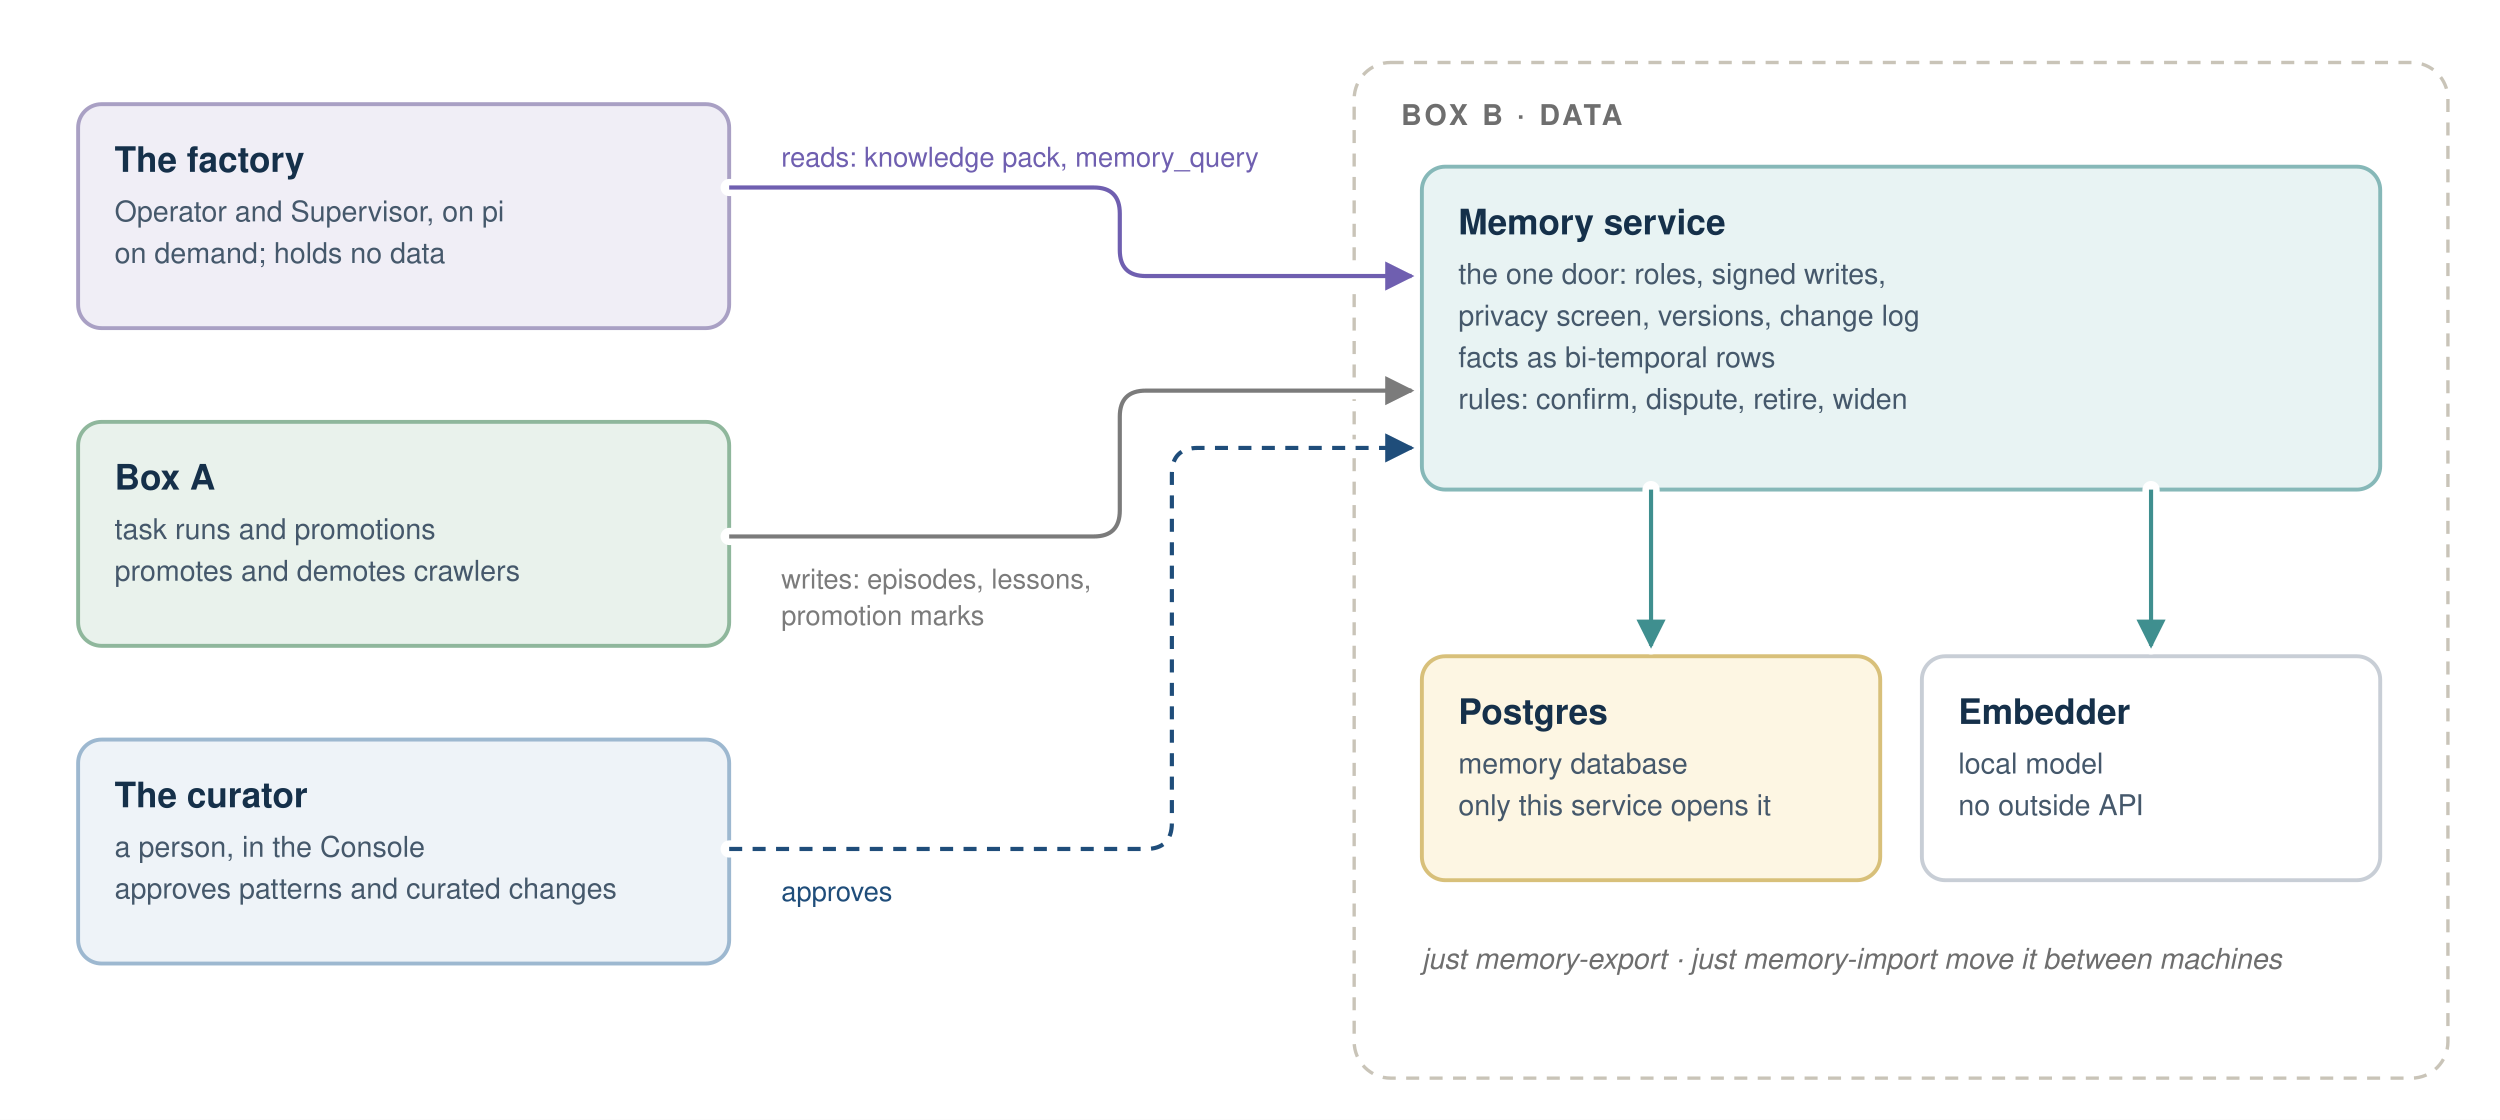
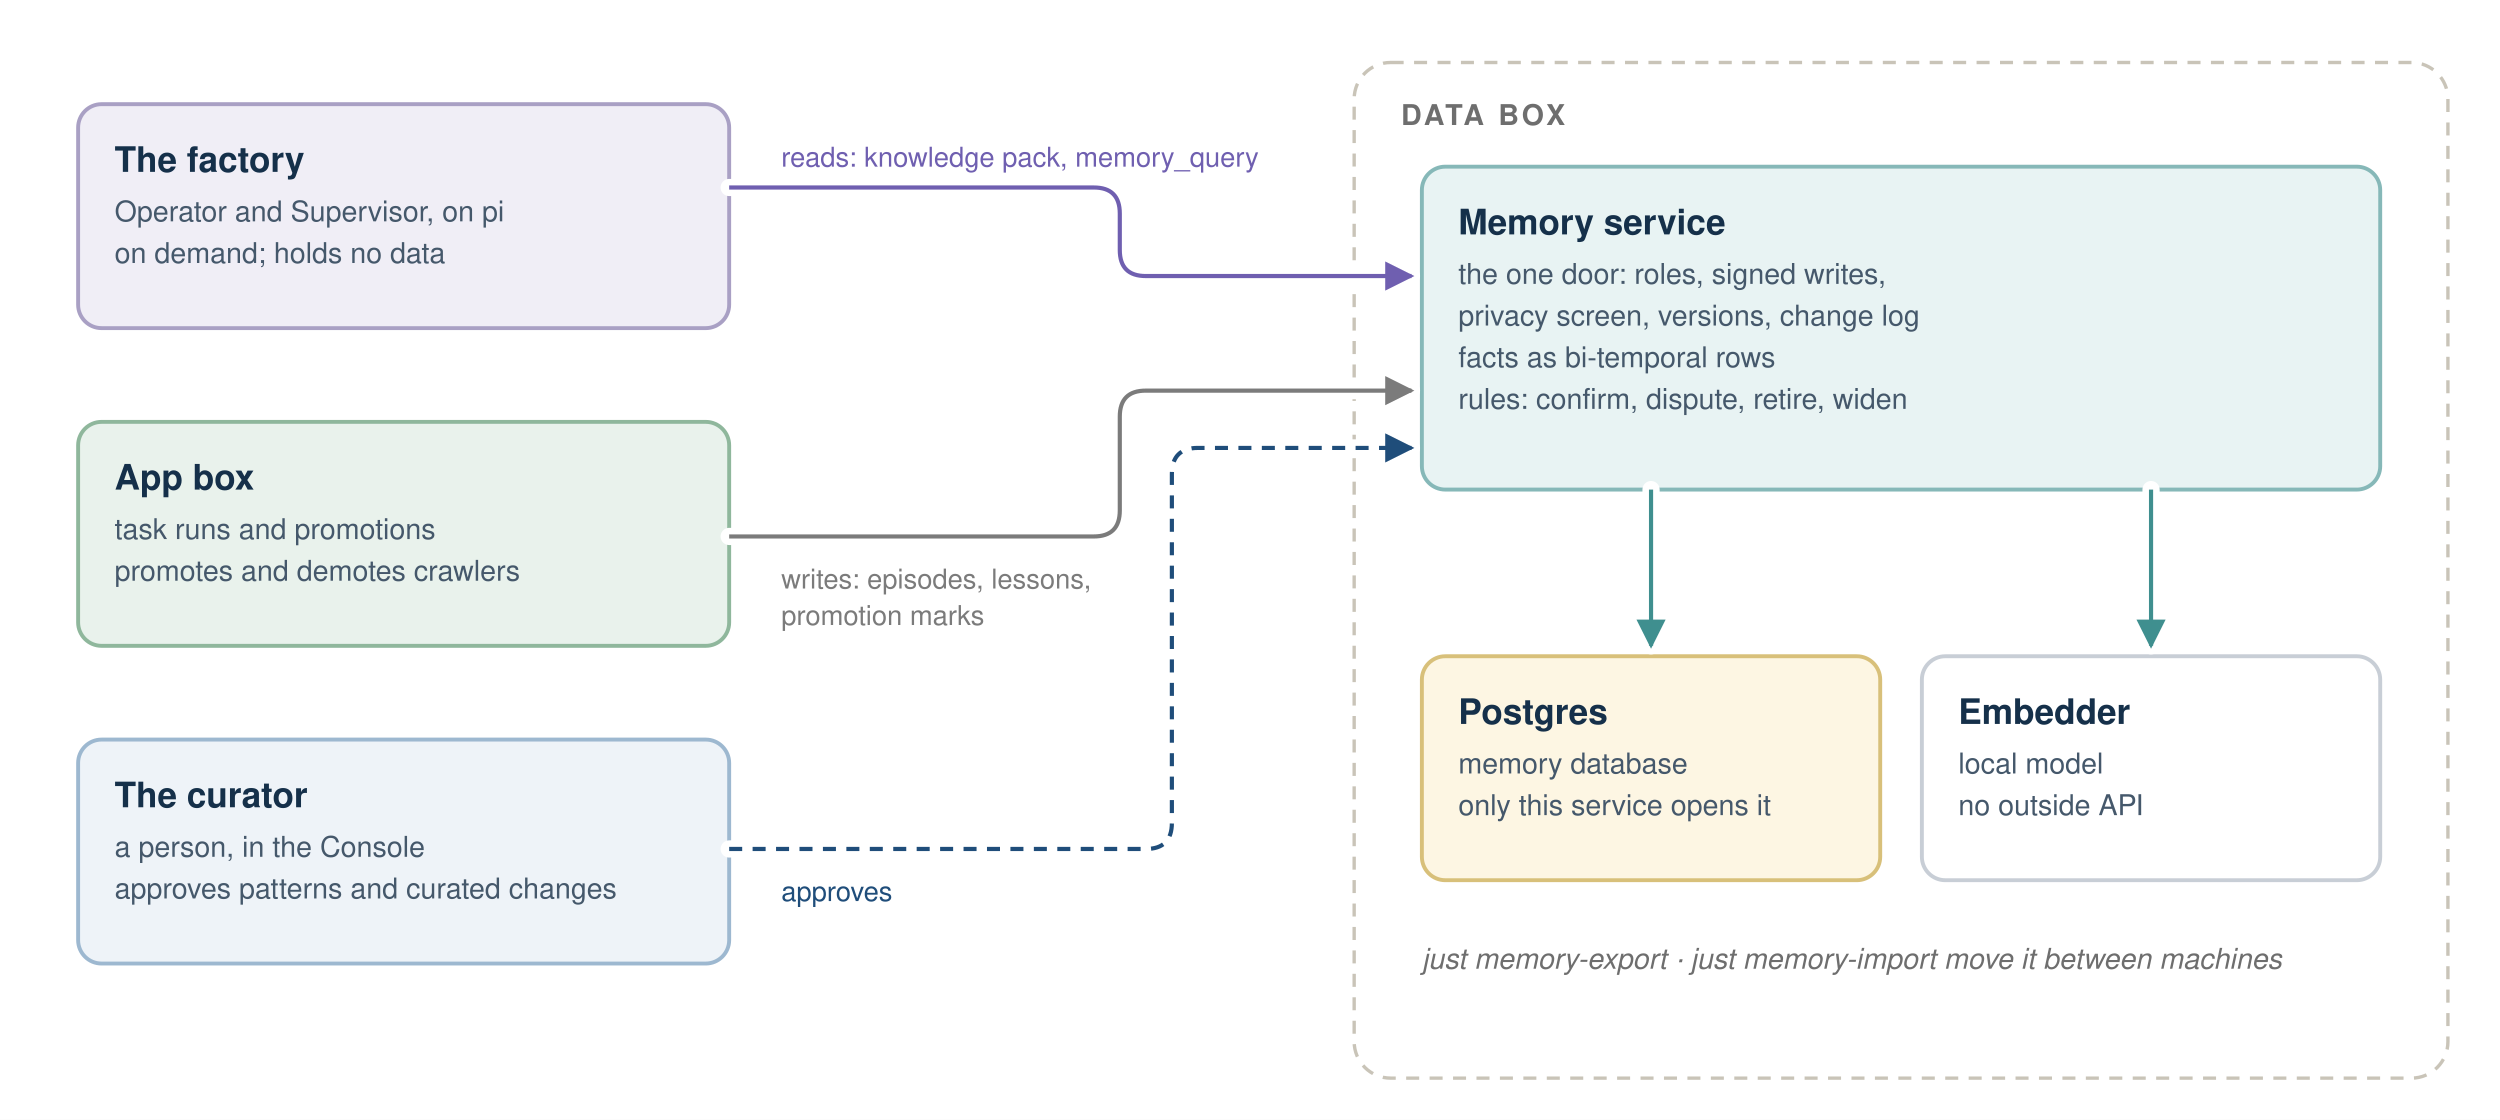
<svg xmlns="http://www.w3.org/2000/svg" viewBox="0 0 960 430" width="960" height="430" role="img" font-family="-apple-system,BlinkMacSystemFont,&quot;Segoe UI&quot;,Helvetica,Arial,sans-serif">
  <defs>
    <marker id="a-grey" viewBox="0 0 10 10" refX="9" refY="5" markerWidth="7" markerHeight="7" orient="auto-start-reverse">
      <path d="M0,0 L10,5 L0,10 z" fill="#7b7b7b" />
    </marker>
    <marker id="a-blue" viewBox="0 0 10 10" refX="9" refY="5" markerWidth="7" markerHeight="7" orient="auto-start-reverse">
      <path d="M0,0 L10,5 L0,10 z" fill="#1f4d7a" />
    </marker>
    <marker id="a-red" viewBox="0 0 10 10" refX="9" refY="5" markerWidth="7" markerHeight="7" orient="auto-start-reverse">
      <path d="M0,0 L10,5 L0,10 z" fill="#c0484f" />
    </marker>
    <marker id="a-violet" viewBox="0 0 10 10" refX="9" refY="5" markerWidth="7" markerHeight="7" orient="auto-start-reverse">
      <path d="M0,0 L10,5 L0,10 z" fill="#6f5fb0" />
    </marker>
    <marker id="a-rose" viewBox="0 0 10 10" refX="9" refY="5" markerWidth="7" markerHeight="7" orient="auto-start-reverse">
      <path d="M0,0 L10,5 L0,10 z" fill="#c0707a" />
    </marker>
    <marker id="a-teal" viewBox="0 0 10 10" refX="9" refY="5" markerWidth="7" markerHeight="7" orient="auto-start-reverse">
      <path d="M0,0 L10,5 L0,10 z" fill="#3f8f8f" />
    </marker>
    <style>.zone{font-size:11px;font-weight:700;letter-spacing:.11em}.ttl{font-size:13.5px;font-weight:650;fill:#15304a}.sub{font-size:11px;fill:#45586b}.fl{font-size:10.5px}.badge{font-size:11px;font-weight:700;fill:#ffffff}.lane{font-size:10.5px;font-weight:700;letter-spacing:.12em;fill:#8a8a8a}.note{font-size:11px;fill:#6e6e6e;font-style:italic}.chip{font-size:10.5px;fill:#45586b}.tag{font-size:10.5px;font-family:ui-monospace,Menlo,monospace;fill:#8a8a8a}</style>
  </defs>
  <rect width="960" height="430" fill="#ffffff" />
  <rect x="30" y="40" width="250" height="86" rx="9" fill="#f0eef6" stroke="#a9a0c4" stroke-width="1.5" />
  <text class="ttl" x="44" y="66">The factory</text>
  <text class="sub" x="44" y="85">Operator and Supervisor, on pi</text>
  <text class="sub" x="44" y="101">on demand; holds no data</text>
  <rect x="30" y="162" width="250" height="86" rx="9" fill="#e9f2ec" stroke="#8fb79c" stroke-width="1.5" />
-   <text class="ttl" x="44" y="188">Box A</text>
+   <text class="ttl" x="44" y="188">App box</text>
  <text class="sub" x="44" y="207">task runs and promotions</text>
  <text class="sub" x="44" y="223">promotes and demotes crawlers</text>
  <rect x="30" y="284" width="250" height="86" rx="9" fill="#eef3f8" stroke="#9db8d0" stroke-width="1.5" />
  <text class="ttl" x="44" y="310">The curator</text>
  <text class="sub" x="44" y="329">a person, in the Console</text>
  <text class="sub" x="44" y="345">approves patterns and curated changes</text>
  <rect x="520" y="24" width="420" height="390" rx="14" fill="none" stroke="#c9c4b8" stroke-width="1.3" stroke-dasharray="5 4" />
-   <text class="zone" x="538" y="48" fill="#6e6e6e">BOX B · DATA</text>
+   <text class="zone" x="538" y="48" fill="#6e6e6e">DATA BOX</text>
  <rect x="546" y="64" width="368" height="124" rx="9" fill="#e8f3f3" stroke="#86b8b8" stroke-width="1.5" />
  <text class="ttl" x="560" y="90">Memory service</text>
  <text class="sub" x="560" y="109">the one door: roles, signed writes,</text>
  <text class="sub" x="560" y="125">privacy screen, versions, change log</text>
  <text class="sub" x="560" y="141">facts as bi-temporal rows</text>
  <text class="sub" x="560" y="157">rules: confirm, dispute, retire, widen</text>
  <rect x="546" y="252" width="176" height="86" rx="9" fill="#fdf6e3" stroke="#d8c07a" stroke-width="1.5" />
  <text class="ttl" x="560" y="278">Postgres</text>
  <text class="sub" x="560" y="297">memory database</text>
  <text class="sub" x="560" y="313">only this service opens it</text>
  <rect x="738" y="252" width="176" height="86" rx="9" fill="#ffffff" stroke="#c8ced6" stroke-width="1.5" />
  <text class="ttl" x="752" y="278">Embedder</text>
  <text class="sub" x="752" y="297">local model</text>
  <text class="sub" x="752" y="313">no outside API</text>
  <text class="note" x="546" y="372" text-anchor="start">just memory-export · just memory-import move it between machines</text>
  <path d="M280,72 H420 Q430,72 430,82 V96 Q430,106 440,106 H542" fill="none" stroke="#ffffff" stroke-width="6.6" stroke-linejoin="round" stroke-linecap="round" />
  <path d="M280,72 H420 Q430,72 430,82 V96 Q430,106 440,106 H542" fill="none" stroke="#6f5fb0" stroke-width="1.6" stroke-linejoin="round" marker-end="url(#a-violet)" />
  <text class="fl" x="300" y="64" text-anchor="start" fill="#6f5fb0">reads: knowledge pack, memory_query</text>
  <path d="M280,206 H420 Q430,206 430,196 V160 Q430,150 440,150 H542" fill="none" stroke="#ffffff" stroke-width="6.6" stroke-linejoin="round" stroke-linecap="round" />
  <path d="M280,206 H420 Q430,206 430,196 V160 Q430,150 440,150 H542" fill="none" stroke="#7b7b7b" stroke-width="1.6" stroke-linejoin="round" marker-end="url(#a-grey)" />
  <text class="fl" x="300" y="226" text-anchor="start" fill="#7b7b7b">writes: episodes, lessons,</text>
  <text class="fl" x="300" y="240" text-anchor="start" fill="#7b7b7b">promotion marks</text>
  <path d="M280,326 H440 Q450,326 450,316 V182 Q450,172 460,172 H542" fill="none" stroke="#ffffff" stroke-width="6.6" stroke-linejoin="round" stroke-linecap="round" />
  <path d="M280,326 H440 Q450,326 450,316 V182 Q450,172 460,172 H542" fill="none" stroke="#1f4d7a" stroke-width="1.6" stroke-dasharray="5 4" stroke-linejoin="round" marker-end="url(#a-blue)" />
  <text class="fl" x="300" y="346" text-anchor="start" fill="#1f4d7a">approves</text>
  <path d="M634,188 V248" fill="none" stroke="#ffffff" stroke-width="6.6" stroke-linejoin="round" stroke-linecap="round" />
  <path d="M634,188 V248" fill="none" stroke="#3f8f8f" stroke-width="1.6" stroke-linejoin="round" marker-end="url(#a-teal)" />
  <path d="M826,188 V248" fill="none" stroke="#ffffff" stroke-width="6.6" stroke-linejoin="round" stroke-linecap="round" />
  <path d="M826,188 V248" fill="none" stroke="#3f8f8f" stroke-width="1.6" stroke-linejoin="round" marker-end="url(#a-teal)" />
</svg>
